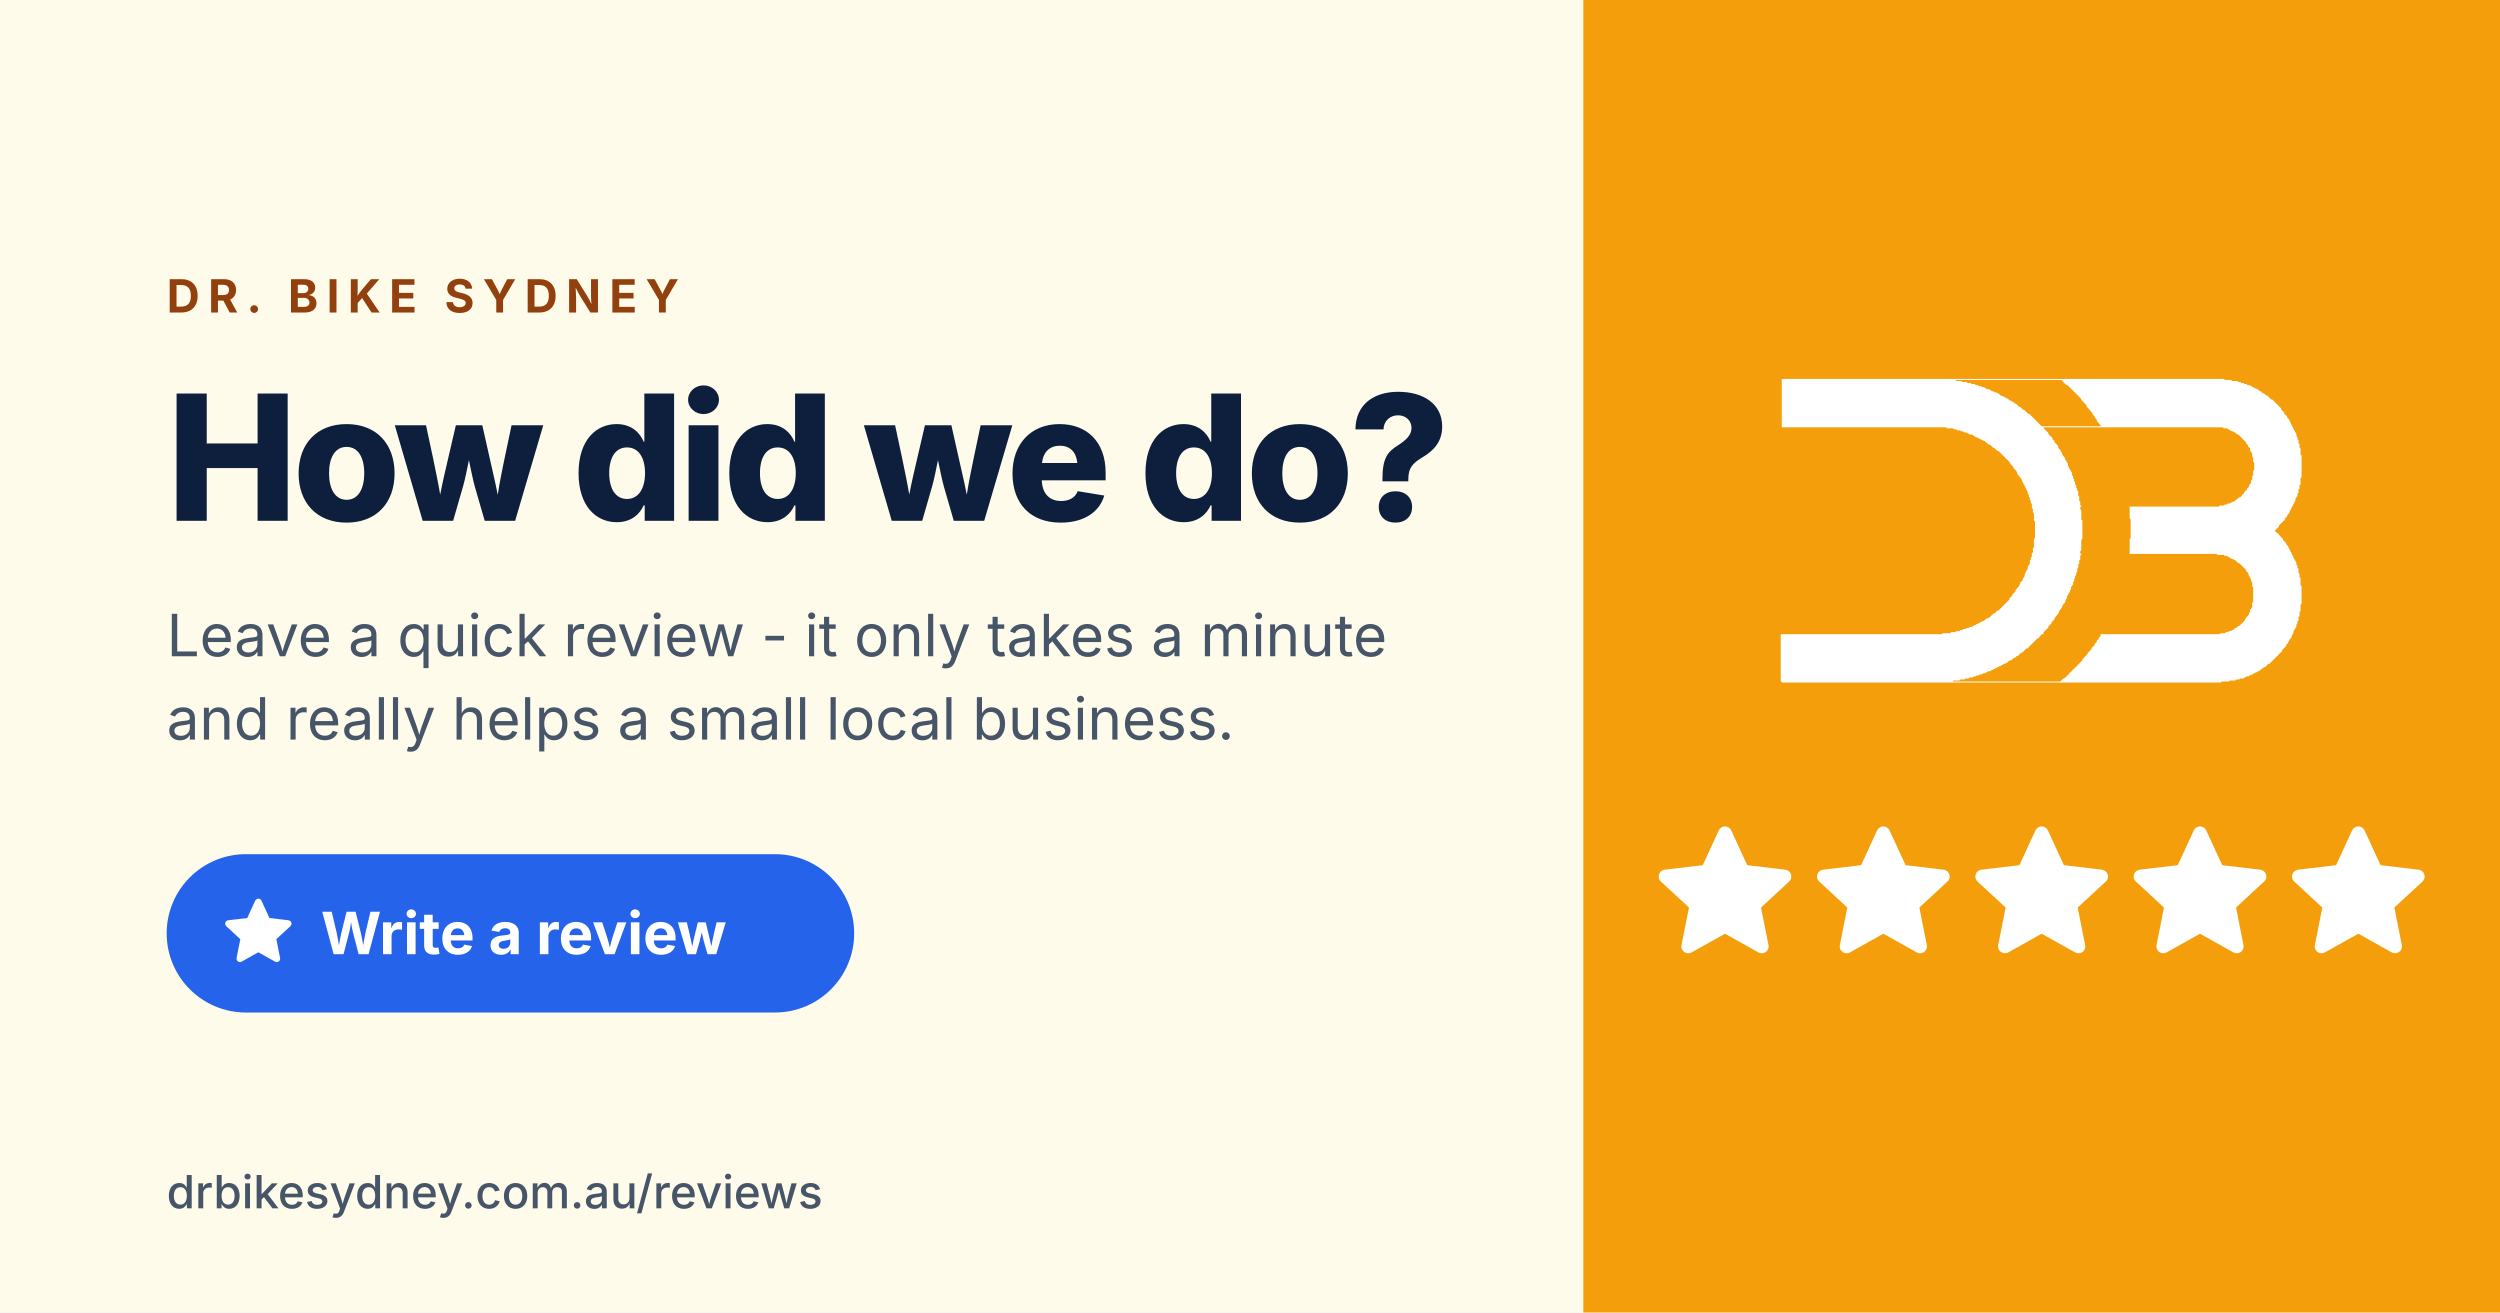
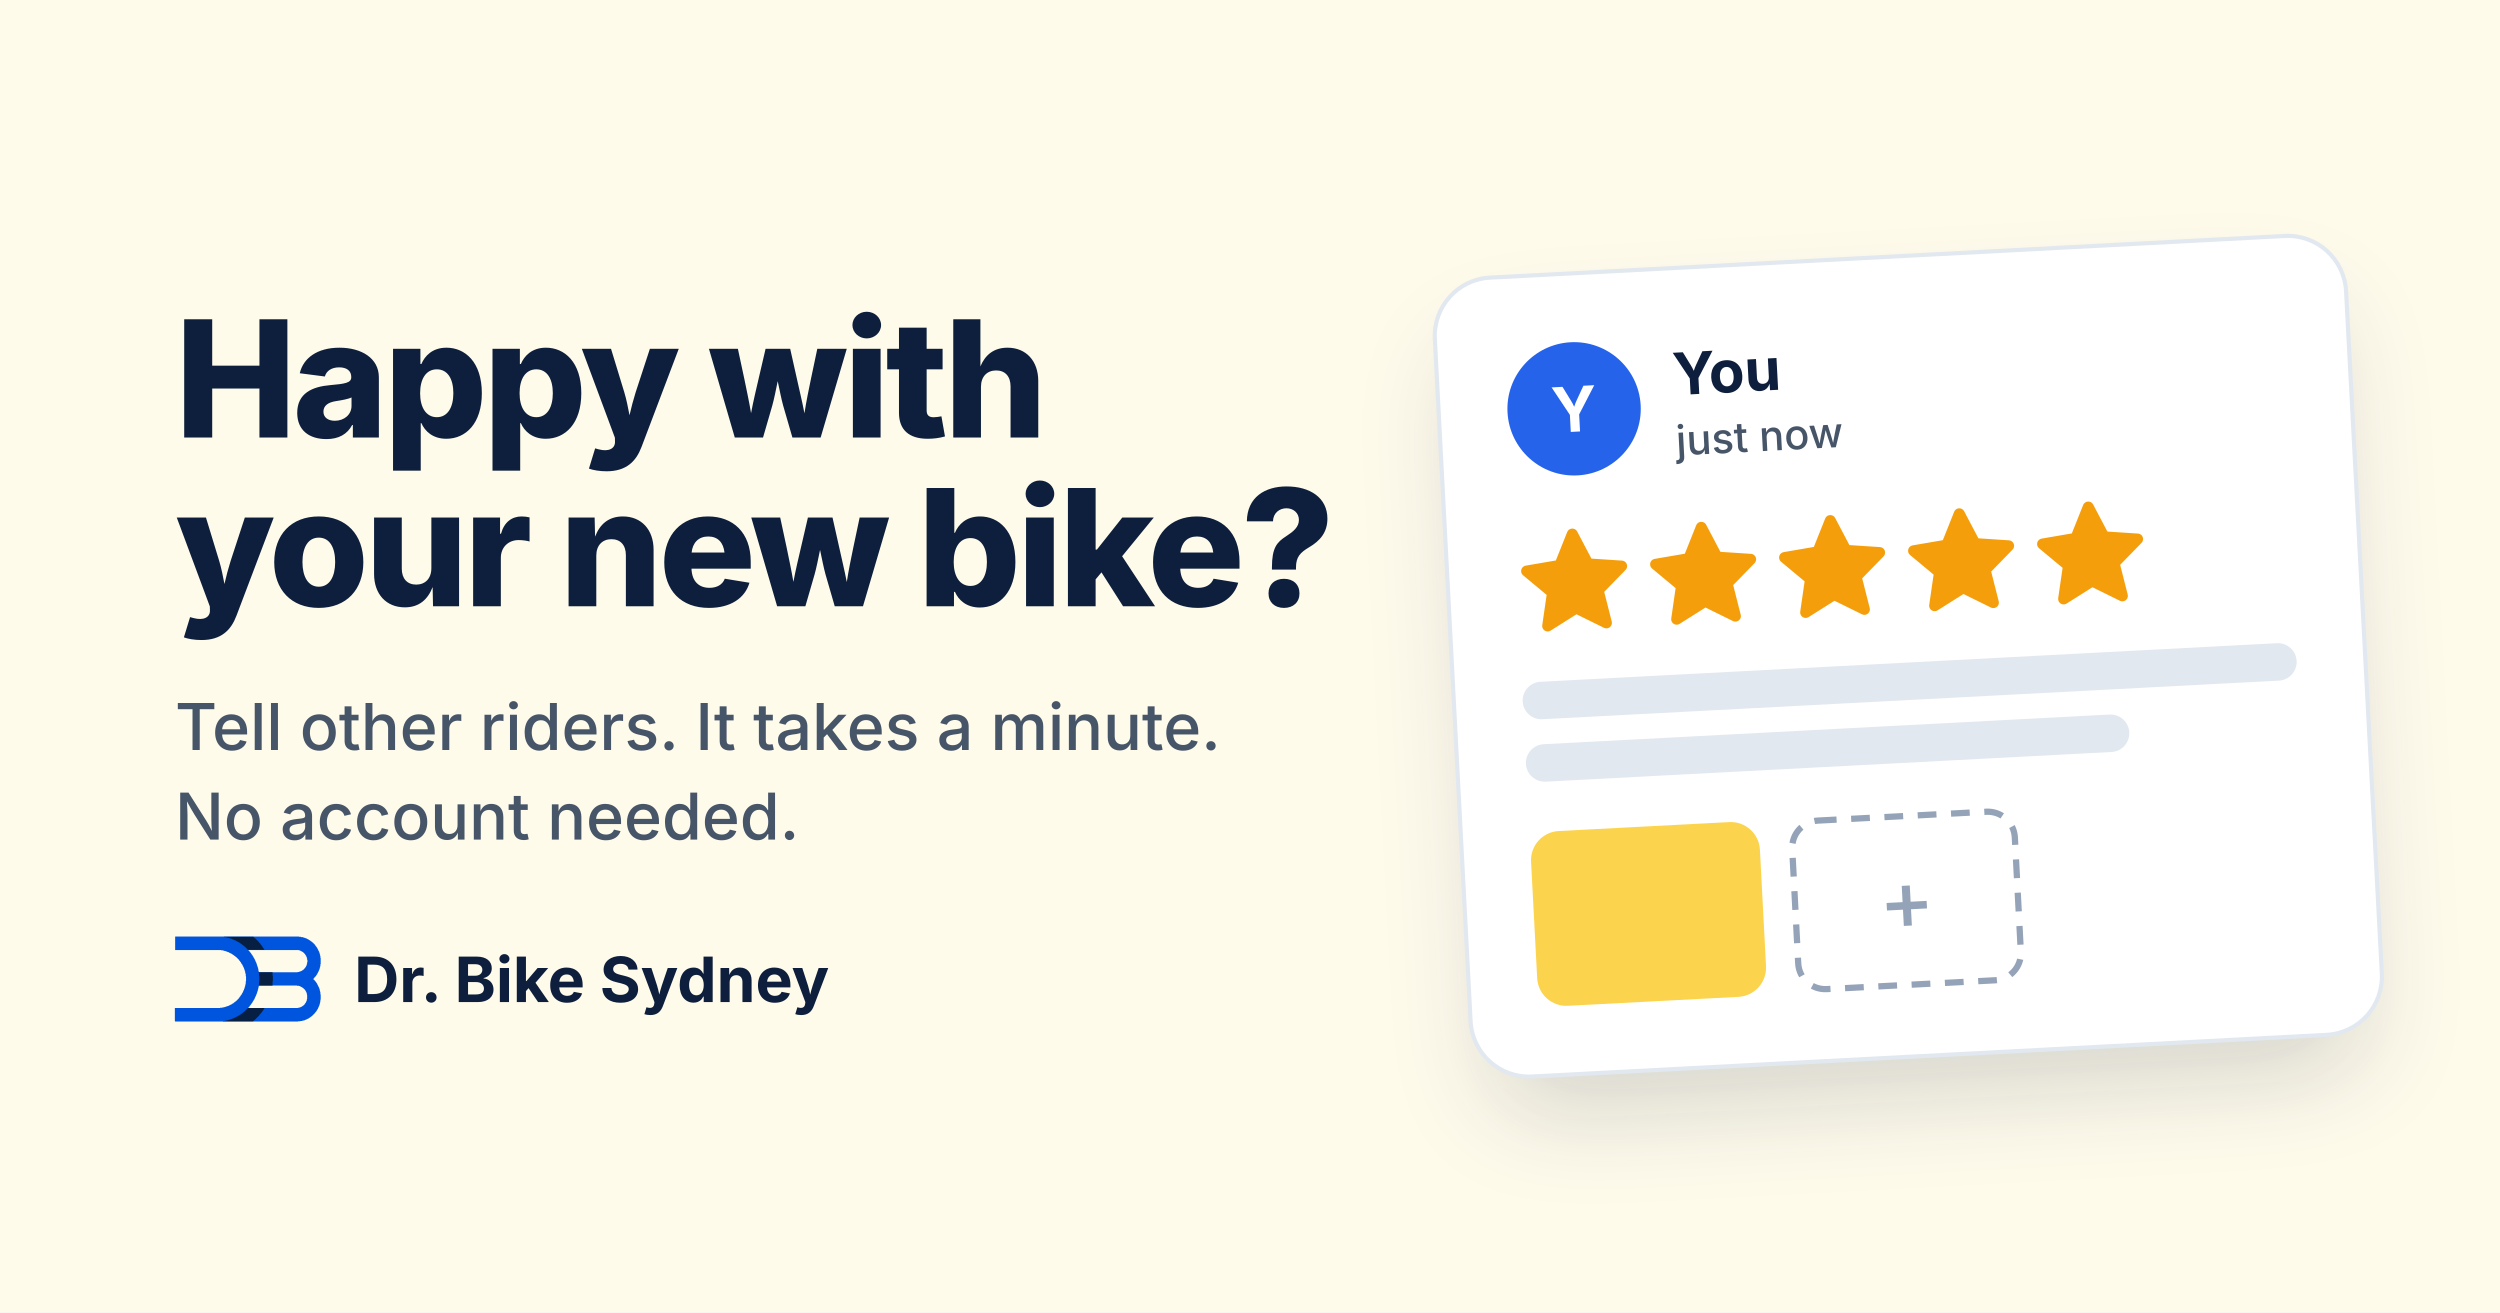
<svg xmlns="http://www.w3.org/2000/svg" width="1200" height="630" viewBox="0 0 1200 630">
+   <defs>
+     <filter id="soft" x="-20%" y="-20%" width="140%" height="150%">
+       <feGaussianBlur stdDeviation="22" />
+     </filter>
+   </defs>
  <rect width="1200" height="630" fill="#fffbeb" />
-   <rect x="760" width="440" height="630" fill="#f59e0b" />
-   <g transform="translate(855 182.13) scale(0.25)">
-     <path fill="#ffffff" fill-rule="evenodd" d="M1 0L2 -1L849.8 -1L851.8 1L863.6 1L865.6 3L875.5 3L877.5 4.9L881.4 4.9L883.4 6.9L887.4 6.9L889.3 8.9L893.3 8.9L895.3 10.9L899.2 10.9L909.1 16.8L915 18.8L919 22.7L920.9 22.7L924.9 26.7L926.9 26.7L930.8 30.6L932.8 30.6L940.7 38.5L942.7 38.5L959.5 55.3L959.5 57.3L965.4 63.2L965.4 65.2L971.3 71.1L971.3 73.1L975.3 77.1L975.3 79.1L977.3 81L977.3 83L979.2 85L979.2 87L981.2 88.9L981.2 90.9L983.2 92.9L983.2 94.9L989.1 104.7L989.1 108.7L991.1 110.7L991.1 114.6L993.1 116.6L993.1 122.5L995.1 124.5L995.1 130.4L997 132.4L997 144.3L999 146.2L999 187.7L997 189.7L997 201.6L995.1 203.6L995.1 209.5L993.1 211.5L993.1 217.4L991.1 219.4L991.1 223.3L987.2 229.2L987.2 233.2L985.2 235.2L985.2 237.2L983.2 239.1L983.2 241.1L981.2 243.1L981.2 245.1L979.2 247L979.2 249L977.3 251L975.3 256.9L971.3 260.9L971.3 262.8L967.4 266.8L967.4 268.8L955.5 280.6L955.5 282.6L947.6 290.5L952.6 295.5L955.5 296.4L955.5 298.4L963.4 306.3L963.4 308.3L969.4 314.2L969.4 316.2L973.3 320.2L973.3 322.1L975.3 324.1L975.3 326.1L977.3 328.1L977.3 330L979.2 332L979.2 334L981.2 336L981.2 337.9L983.2 339.9L983.2 341.9L989.1 351.8L989.1 355.7L991.1 357.7L991.1 361.7L993.1 363.6L993.1 371.5L995.1 373.5L995.1 379.4L997 381.4L997 395.3L999 397.2L999 430.8L997 432.8L997 444.7L995.1 446.6L995.1 454.5L993.1 456.5L993.1 462.5L991.1 464.4L991.1 468.4L989.1 470.4L989.1 474.3L983.2 484.2L983.2 488.1L981.2 490.1L979.2 496L975.3 500L975.3 502L973.3 504L973.3 505.9L969.4 509.9L969.4 511.9L961.5 519.8L961.5 521.7L936.8 546.4L934.8 546.4L928.9 552.4L926.9 552.4L917 560.3L915 560.3L913 562.3L911.1 562.3L909.1 564.2L907.1 564.2L905.1 566.2L899.2 568.2L897.2 570.2L893.3 570.2L887.4 574.1L881.4 574.1L879.4 576.1L873.5 576.1L871.5 578.1L861.7 578.1L859.7 580L845.8 580L843.9 582L2 582L-1 579.1L-1 490.1L0 489.1L308.3 489.1L310.3 487.2L324.1 487.2L326.1 485.2L334 485.2L336 483.2L341.9 483.2L343.9 481.2L347.8 481.2L349.8 479.2L353.8 479.2L355.7 477.3L359.7 477.3L361.7 475.3L365.6 475.3L367.6 473.3L369.6 473.3L371.5 471.3L373.5 471.3L375.5 469.4L377.5 469.4L379.4 467.4L381.4 467.4L383.4 465.4L389.3 463.4L393.3 459.5L399.2 457.5L407.1 449.6L409.1 449.6L415 443.7L417 443.7L437.7 422.9L437.7 420.9L443.7 415L443.7 413L449.6 407.1L449.6 405.1L457.5 395.3L459.5 389.3L463.4 385.4L463.4 383.4L467.4 377.5L467.4 373.5L469.4 371.5L469.4 369.6L473.3 363.6L473.3 359.7L477.3 353.8L477.3 347.8L479.2 345.8L479.2 341.9L481.2 339.9L481.2 334L483.2 332L483.2 324.1L485.2 322.1L485.2 306.3L487.2 304.3L487.2 272.7L485.2 270.8L485.2 256.9L483.2 254.9L483.2 249L481.2 247L481.2 239.1L479.2 237.2L479.2 233.2L477.3 231.2L477.3 227.3L475.3 225.3L475.3 221.3L473.3 219.4L473.3 215.4L471.3 213.4L471.3 211.5L469.4 209.5L469.4 207.5L467.4 205.5L467.4 203.6L465.4 201.6L465.4 199.6L463.4 197.6L461.5 191.7L453.6 181.8L451.6 175.9L445.7 170L445.7 168L439.7 162.1L439.7 160.1L417 137.4L415 137.4L409.1 131.4L407.1 131.4L401.2 125.5L399.2 125.5L389.3 117.6L387.4 117.6L385.4 115.6L383.4 115.6L381.4 113.6L379.4 113.6L377.5 111.7L375.5 111.7L365.6 105.7L361.7 105.7L355.7 101.8L351.8 101.8L349.8 99.8L345.8 99.8L343.9 97.8L337.9 97.8L336 95.8L332 95.8L330 93.9L318.2 93.9L316.2 91.9L2 91.9L1 90.9L1 0ZM504 91.9L503 92.9L512.8 102.8L512.8 104.7L520.8 112.6L520.8 114.6L524.7 118.6L524.7 120.6L530.6 126.5L532.6 132.4L536.6 136.4L536.6 138.3L538.5 140.3L540.5 146.2L544.5 150.2L544.5 152.2L550.4 162.1L550.4 166L552.4 168L552.4 170L558.3 179.8L558.3 183.8L560.3 185.8L560.3 189.7L562.3 191.7L562.3 195.7L564.2 197.6L564.2 201.6L566.2 203.6L566.2 207.5L568.2 209.5L568.2 213.4L570.2 215.4L570.2 223.3L572.1 225.3L572.1 233.2L574.1 235.2L574.1 241.1L577.1 244.1L839.9 244.1L841.9 242.1L849.8 242.1L851.8 240.1L855.7 240.1L857.7 238.1L861.7 238.1L863.6 236.2L869.6 234.2L879.4 226.3L881.4 226.3L884.4 223.3L884.4 221.3L888.3 219.4L888.3 217.4L894.3 211.5L894.3 209.5L898.2 205.5L898.2 203.6L902.2 197.6L902.2 193.7L904.2 191.7L904.2 185.8L906.1 183.8L906.1 175.9L908.1 173.9L908.1 160.1L906.1 158.1L906.1 150.2L904.2 148.2L904.2 142.3L900.2 136.4L900.2 132.4L896.2 128.5L896.2 126.5L892.3 122.5L892.3 120.6L877.5 105.7L875.5 105.7L871.5 101.8L869.6 101.8L867.6 99.8L865.6 99.8L855.7 93.9L849.8 93.9L847.8 91.9L504 91.9ZM577.1 335L574.1 337.9L574.1 345.8L572.1 347.8L572.1 353.8L570.2 355.7L570.2 361.7L568.2 363.6L568.2 369.6L566.2 371.5L566.2 375.5L564.2 377.5L564.2 381.4L562.3 383.4L562.3 387.4L560.3 389.3L560.3 393.3L556.3 399.2L556.3 403.2L554.3 405.1L554.3 407.1L548.4 417L548.4 420.9L546.4 422.9L544.5 428.9L540.5 432.8L538.5 438.7L534.6 442.7L532.6 448.6L524.7 458.5L524.7 460.5L518.8 466.4L518.8 468.4L512.8 474.3L512.8 476.3L503 486.2L504 489.1L841.9 489.1L843.9 487.2L851.8 487.2L853.8 485.2L857.7 485.2L859.7 483.2L863.6 483.2L865.6 481.2L867.6 481.2L871.5 477.3L873.5 477.3L877.5 473.3L879.4 473.3L890.3 462.5L890.3 460.5L898.2 450.6L898.2 448.6L900.2 446.6L900.2 442.7L904.2 436.8L904.2 428.9L906.1 426.9L906.1 399.2L904.2 397.2L904.2 389.3L902.2 387.4L902.2 383.4L900.2 381.4L900.2 379.4L898.2 377.5L896.2 371.5L892.3 367.6L892.3 365.6L879.4 352.8L877.5 352.8L871.5 346.8L869.6 346.8L867.6 344.9L865.6 344.9L855.7 338.9L851.8 338.9L849.8 337L837.9 337L836 335L577.1 335ZM335 2L336 1L537.5 1L547.4 10.9L549.4 10.9L576.1 37.5L576.1 39.5L586 49.4L586 51.4L597.8 65.2L597.8 67.2L601.8 71.1L601.8 73.1L605.7 77.1L605.7 79.1L613.6 88.9L612.6 89.9L500 89.9L476.3 66.2L474.3 66.2L466.4 58.3L464.4 58.3L458.5 52.4L456.5 52.4L450.6 46.4L448.6 46.4L444.7 42.5L442.7 42.5L440.7 40.5L438.7 40.5L434.8 36.6L432.8 36.6L430.8 34.6L428.9 34.6L426.9 32.6L420.9 30.6L417 26.7L415 26.7L413 24.7L409.1 24.7L407.1 22.7L405.1 22.7L399.2 18.8L395.3 18.8L389.3 14.8L385.4 14.8L383.4 12.8L379.4 12.8L377.5 10.9L373.5 10.9L371.5 8.9L365.6 8.9L363.6 6.9L357.7 6.9L355.7 4.9L347.8 4.9L345.8 3L336 3L335 2ZM574.1 245.1L575.1 244.1L668 244.1L669 245.1L669 266.8L670.9 268.8L670.9 304.3L669 306.3L669 334L668 335L575.1 335L574.1 334L574.1 330L576.1 328.1L576.1 308.3L578.1 306.3L578.1 270.8L576.1 268.8L576.1 251L574.1 249L574.1 245.1ZM499 490.1L500 489.1L612.6 489.1L613.6 492.1L609.7 496L609.7 498L605.7 502L605.7 504L601.8 507.9L601.8 509.9L595.8 515.8L595.8 517.8L587.9 525.7L587.9 527.7L578.1 537.5L578.1 539.5L543.5 574.1L541.5 574.1L535.6 580L330 580L329.1 579.1L330 578.1L341.9 578.1L343.9 576.1L351.8 576.1L353.8 574.1L359.7 574.1L361.7 572.1L367.6 572.1L369.6 570.2L373.5 570.2L375.5 568.2L379.4 568.2L381.4 566.2L385.4 566.2L387.4 564.2L391.3 564.2L397.2 560.3L401.2 560.3L403.2 558.3L405.1 558.3L407.1 556.3L409.1 556.3L411.1 554.3L413 554.3L415 552.4L417 552.4L419 550.4L420.9 550.4L422.9 548.4L424.9 548.4L426.9 546.4L432.8 544.5L436.8 540.5L442.7 538.5L446.6 534.6L448.6 534.6L452.6 530.6L454.5 530.6L460.5 524.7L462.5 524.7L470.4 516.8L472.3 516.8L492.1 497L494.1 497L499 490.1Z" />
+   <text font-family="Inter,Arial,sans-serif" font-size="78" fill="#0d1f3c" font-weight="800" letter-spacing="-2">
+     <tspan x="84" y="210">Happy with</tspan>
+     <tspan x="84" y="291">your new bike?</tspan>
+   </text>
+   <text font-family="Inter,Arial,sans-serif" font-size="31" fill="#475569" font-weight="500">
+     <tspan x="84" y="360">Tell other riders. It takes a minute.</tspan>
+     <tspan x="84" y="403">No account needed.</tspan>
+   </text>
+   <g transform="translate(84 449.6) scale(0.07)">
+     <path fill="#0055de" fill-rule="evenodd" d="M1 0L2 -1L849.8 -1L851.8 1L863.6 1L865.6 3L875.5 3L877.5 4.9L881.4 4.9L883.4 6.9L887.4 6.9L889.3 8.9L893.3 8.9L895.3 10.9L899.2 10.9L909.1 16.8L915 18.8L919 22.7L920.9 22.7L924.9 26.7L926.9 26.7L930.8 30.6L932.8 30.6L940.7 38.5L942.7 38.5L959.5 55.3L959.5 57.3L965.4 63.2L965.4 65.2L971.3 71.1L971.3 73.1L975.3 77.1L975.3 79.1L977.3 81L977.3 83L979.2 85L979.2 87L981.2 88.9L981.2 90.9L983.2 92.9L983.2 94.9L989.1 104.7L989.1 108.7L991.1 110.7L991.1 114.6L993.1 116.6L993.1 122.5L995.1 124.5L995.1 130.4L997 132.4L997 144.3L999 146.2L999 187.7L997 189.7L997 201.6L995.1 203.6L995.1 209.5L993.1 211.5L993.1 217.4L991.1 219.4L991.1 223.3L987.2 229.2L987.2 233.2L985.2 235.2L985.2 237.2L983.2 239.1L983.2 241.1L981.2 243.1L981.2 245.1L979.2 247L979.2 249L977.3 251L975.3 256.9L971.3 260.9L971.3 262.8L967.4 266.8L967.4 268.8L955.5 280.6L955.5 282.6L947.6 290.5L952.6 295.5L955.5 296.4L955.5 298.4L963.4 306.3L963.4 308.3L969.4 314.2L969.4 316.2L973.3 320.2L973.3 322.1L975.3 324.1L975.3 326.1L977.3 328.1L977.3 330L979.2 332L979.2 334L981.2 336L981.2 337.9L983.2 339.9L983.2 341.9L989.1 351.8L989.1 355.7L991.1 357.7L991.1 361.7L993.1 363.6L993.1 371.5L995.1 373.5L995.1 379.4L997 381.4L997 395.3L999 397.2L999 430.8L997 432.8L997 444.7L995.1 446.6L995.1 454.5L993.1 456.5L993.1 462.5L991.1 464.4L991.1 468.4L989.1 470.4L989.1 474.3L983.2 484.2L983.2 488.1L981.2 490.1L979.2 496L975.3 500L975.3 502L973.3 504L973.3 505.9L969.4 509.9L969.4 511.9L961.5 519.8L961.5 521.7L936.8 546.4L934.8 546.4L928.9 552.4L926.9 552.4L917 560.3L915 560.3L913 562.3L911.1 562.3L909.1 564.2L907.1 564.2L905.1 566.2L899.2 568.2L897.2 570.2L893.3 570.2L887.4 574.1L881.4 574.1L879.4 576.1L873.5 576.1L871.5 578.1L861.7 578.1L859.7 580L845.8 580L843.9 582L2 582L-1 579.1L-1 490.1L0 489.1L308.3 489.1L310.3 487.2L324.1 487.2L326.1 485.2L334 485.2L336 483.2L341.9 483.2L343.9 481.2L347.8 481.2L349.8 479.2L353.8 479.2L355.7 477.3L359.7 477.3L361.7 475.3L365.6 475.3L367.6 473.3L369.6 473.3L371.5 471.3L373.5 471.3L375.5 469.4L377.5 469.4L379.4 467.4L381.4 467.4L383.4 465.4L389.3 463.4L393.3 459.5L399.2 457.5L407.1 449.6L409.1 449.6L415 443.7L417 443.7L437.7 422.9L437.7 420.9L443.7 415L443.7 413L449.6 407.1L449.6 405.1L457.5 395.3L459.5 389.3L463.4 385.4L463.4 383.4L467.4 377.5L467.4 373.5L469.4 371.5L469.4 369.6L473.3 363.6L473.3 359.7L477.3 353.8L477.3 347.8L479.2 345.8L479.2 341.9L481.2 339.9L481.2 334L483.2 332L483.2 324.1L485.2 322.1L485.2 306.3L487.2 304.3L487.2 272.7L485.2 270.8L485.2 256.9L483.2 254.9L483.2 249L481.2 247L481.2 239.1L479.2 237.2L479.2 233.2L477.3 231.2L477.3 227.3L475.3 225.3L475.3 221.3L473.3 219.4L473.3 215.4L471.3 213.4L471.3 211.5L469.4 209.5L469.4 207.5L467.4 205.5L467.4 203.6L465.4 201.6L465.4 199.6L463.4 197.6L461.5 191.7L453.6 181.8L451.6 175.9L445.7 170L445.7 168L439.7 162.1L439.7 160.1L417 137.4L415 137.4L409.1 131.4L407.1 131.4L401.2 125.5L399.2 125.5L389.3 117.6L387.4 117.6L385.4 115.6L383.4 115.6L381.4 113.6L379.4 113.6L377.5 111.7L375.5 111.7L365.6 105.7L361.7 105.7L355.7 101.8L351.8 101.8L349.8 99.8L345.8 99.8L343.9 97.8L337.9 97.8L336 95.8L332 95.8L330 93.9L318.2 93.9L316.2 91.9L2 91.9L1 90.9L1 0ZM504 91.9L503 92.9L512.8 102.8L512.8 104.7L520.8 112.6L520.8 114.6L524.7 118.6L524.7 120.6L530.6 126.5L532.6 132.4L536.6 136.4L536.6 138.3L538.5 140.3L540.5 146.2L544.5 150.2L544.5 152.2L550.4 162.1L550.4 166L552.4 168L552.4 170L558.3 179.8L558.3 183.8L560.3 185.8L560.3 189.7L562.3 191.7L562.3 195.7L564.2 197.6L564.2 201.6L566.2 203.6L566.2 207.5L568.2 209.5L568.2 213.4L570.2 215.4L570.2 223.3L572.1 225.3L572.1 233.2L574.1 235.2L574.1 241.1L577.1 244.1L839.9 244.1L841.9 242.1L849.8 242.1L851.8 240.1L855.7 240.1L857.7 238.1L861.7 238.1L863.6 236.2L869.6 234.2L879.4 226.3L881.4 226.3L884.4 223.3L884.4 221.3L888.3 219.4L888.3 217.4L894.3 211.5L894.3 209.5L898.2 205.5L898.2 203.6L902.2 197.6L902.2 193.7L904.2 191.7L904.2 185.8L906.1 183.8L906.1 175.9L908.1 173.9L908.1 160.1L906.1 158.1L906.1 150.2L904.2 148.2L904.2 142.3L900.2 136.4L900.2 132.4L896.2 128.5L896.2 126.5L892.3 122.5L892.3 120.6L877.5 105.7L875.5 105.7L871.5 101.8L869.6 101.8L867.6 99.8L865.6 99.8L855.7 93.9L849.8 93.9L847.8 91.9L504 91.9ZM577.1 335L574.1 337.9L574.1 345.8L572.1 347.8L572.1 353.8L570.2 355.7L570.2 361.7L568.2 363.6L568.2 369.6L566.2 371.5L566.2 375.5L564.2 377.5L564.2 381.4L562.3 383.4L562.3 387.4L560.3 389.3L560.3 393.3L556.3 399.2L556.3 403.2L554.3 405.1L554.3 407.1L548.4 417L548.4 420.9L546.4 422.9L544.5 428.9L540.5 432.8L538.5 438.7L534.6 442.7L532.6 448.6L524.7 458.5L524.7 460.5L518.8 466.4L518.8 468.4L512.8 474.3L512.8 476.3L503 486.2L504 489.1L841.9 489.1L843.9 487.2L851.8 487.2L853.8 485.2L857.7 485.2L859.7 483.2L863.6 483.2L865.6 481.2L867.6 481.2L871.5 477.3L873.5 477.3L877.5 473.3L879.4 473.3L890.3 462.5L890.3 460.5L898.2 450.6L898.2 448.6L900.2 446.6L900.2 442.7L904.2 436.8L904.2 428.9L906.1 426.9L906.1 399.2L904.2 397.2L904.2 389.3L902.2 387.4L902.2 383.4L900.2 381.4L900.2 379.4L898.2 377.5L896.2 371.5L892.3 367.6L892.3 365.6L879.4 352.8L877.5 352.8L871.5 346.8L869.6 346.8L867.6 344.9L865.6 344.9L855.7 338.9L851.8 338.9L849.8 337L837.9 337L836 335L577.1 335Z" />
+     <path fill="#061f42" fill-rule="evenodd" d="M335 2L336 1L537.5 1L547.4 10.9L549.4 10.9L576.1 37.5L576.1 39.5L586 49.4L586 51.4L597.8 65.2L597.8 67.2L601.8 71.1L601.8 73.1L605.7 77.1L605.7 79.1L613.6 88.9L612.6 89.9L500 89.9L476.3 66.2L474.3 66.2L466.4 58.3L464.4 58.3L458.5 52.4L456.5 52.4L450.6 46.4L448.6 46.4L444.7 42.5L442.7 42.5L440.7 40.5L438.7 40.5L434.8 36.6L432.8 36.6L430.8 34.6L428.9 34.6L426.9 32.6L420.9 30.6L417 26.7L415 26.7L413 24.7L409.1 24.7L407.1 22.7L405.1 22.7L399.2 18.8L395.3 18.8L389.3 14.8L385.4 14.8L383.4 12.8L379.4 12.8L377.5 10.9L373.5 10.9L371.5 8.9L365.6 8.9L363.6 6.9L357.7 6.9L355.7 4.9L347.8 4.9L345.8 3L336 3L335 2ZM574.1 245.1L575.1 244.1L668 244.1L669 245.1L669 266.8L670.9 268.8L670.9 304.3L669 306.3L669 334L668 335L575.1 335L574.1 334L574.1 330L576.1 328.1L576.1 308.3L578.1 306.3L578.1 270.8L576.1 268.8L576.1 251L574.1 249L574.1 245.1ZM499 490.1L500 489.1L612.6 489.1L613.6 492.1L609.7 496L609.7 498L605.7 502L605.7 504L601.8 507.9L601.8 509.9L595.8 515.8L595.8 517.8L587.9 525.7L587.9 527.7L578.1 537.5L578.1 539.5L543.5 574.1L541.5 574.1L535.6 580L330 580L329.1 579.1L330 578.1L341.9 578.1L343.9 576.1L351.8 576.1L353.8 574.1L359.7 574.1L361.7 572.1L367.6 572.1L369.6 570.2L373.5 570.2L375.5 568.2L379.4 568.2L381.4 566.2L385.4 566.2L387.4 564.2L391.3 564.2L397.2 560.3L401.2 560.3L403.2 558.3L405.1 558.3L407.1 556.3L409.1 556.3L411.1 554.3L413 554.3L415 552.4L417 552.4L419 550.4L420.9 550.4L422.9 548.4L424.9 548.4L426.9 546.4L432.8 544.5L436.8 540.5L442.7 538.5L446.6 534.6L448.6 534.6L452.6 530.6L454.5 530.6L460.5 524.7L462.5 524.7L470.4 516.8L472.3 516.8L492.1 497L494.1 497L499 490.1Z" />
  </g>
-   <path fill="#ffffff" stroke="#ffffff" stroke-width="6.6" stroke-linejoin="round" d="M828 400L836.46 418.35L856.53 420.73L841.7 434.45L845.63 454.27L828 444.4L810.37 454.27L814.3 434.45L799.47 420.73L819.54 418.35ZM904 400L912.46 418.35L932.53 420.73L917.7 434.45L921.63 454.27L904 444.4L886.37 454.27L890.3 434.45L875.47 420.73L895.54 418.35ZM980 400L988.46 418.35L1008.53 420.73L993.7 434.45L997.63 454.27L980 444.4L962.37 454.27L966.3 434.45L951.47 420.73L971.54 418.35ZM1056 400L1064.46 418.35L1084.53 420.73L1069.7 434.45L1073.63 454.27L1056 444.4L1038.37 454.27L1042.3 434.45L1027.47 420.73L1047.54 418.35ZM1132 400L1140.46 418.35L1160.53 420.73L1145.7 434.45L1149.63 454.27L1132 444.4L1114.37 454.27L1118.3 434.45L1103.47 420.73L1123.54 418.35Z" />
-   <text x="80" y="150" font-family="Inter,Arial,sans-serif" font-size="22" fill="#92400e" font-weight="700" letter-spacing="4">DR. BIKE SYDNEY</text>
-   <text x="80" y="250" font-family="Inter,Arial,sans-serif" font-size="84" fill="#0d1f3c" font-weight="800" letter-spacing="-2.5">How did we do?</text>
-   <text x="80" y="315" font-family="Inter,Arial,sans-serif" font-size="28" fill="#475569" font-weight="400">Leave a quick review - it only takes a minute</text>
-   <text x="80" y="355" font-family="Inter,Arial,sans-serif" font-size="28" fill="#475569" font-weight="400">and really helps a small local business.</text>
-   <rect x="80" y="410" width="330" height="76" rx="38" fill="#2563eb" />
-   <path fill="#ffffff" stroke="#ffffff" stroke-width="3.3" stroke-linejoin="round" d="M124 433L128.23 442.18L138.27 443.36L130.85 450.22L132.82 460.14L124 455.2L115.18 460.14L117.15 450.22L109.73 443.36L119.77 442.18Z" />
-   <text x="154" y="458" font-family="Inter,Arial,sans-serif" font-size="28" fill="#ffffff" font-weight="700">Write a review</text>
-   <text x="80" y="580" font-family="Inter,Arial,sans-serif" font-size="22" fill="#475569" font-weight="500">drbikesydney.com.au/reviews</text>
+   <text x="170" y="481" font-family="Inter,Arial,sans-serif" font-size="30" fill="#0d1f3c" font-weight="700">Dr. Bike Sydney</text>
+   <g transform="translate(696 122) rotate(-3 220 193)">
+     <rect x="10" y="30" width="420" height="376" rx="28" fill="#0d1f3c" opacity="0.16" filter="url(#soft)" />
+     <rect x="1" y="1" width="438" height="384" rx="28" fill="#ffffff" stroke="#e2e8f0" stroke-width="2" />
+     <circle cx="66" cy="66" r="32" fill="#2563eb" />
+     <text x="66" y="77" text-anchor="middle" font-family="Inter,Arial,sans-serif" font-size="30" fill="#ffffff" font-weight="700">Y</text>
+     <text x="114" y="62" font-family="Inter,Arial,sans-serif" font-size="28" fill="#0d1f3c" font-weight="700">You</text>
+     <text x="114" y="91" font-family="Inter,Arial,sans-serif" font-size="20" fill="#475569" font-weight="500">just now</text>
+     <path fill="#f59e0b" stroke="#f59e0b" stroke-width="5.28" stroke-linejoin="round" d="M62 126L68.77 140.68L84.83 142.58L72.96 153.56L76.11 169.42L62 161.52L47.89 169.42L51.04 153.56L39.17 142.58L55.23 140.68ZM124 126L130.77 140.68L146.83 142.58L134.96 153.56L138.11 169.42L124 161.52L109.89 169.42L113.04 153.56L101.17 142.58L117.23 140.68ZM186 126L192.77 140.68L208.83 142.58L196.96 153.56L200.11 169.42L186 161.52L171.89 169.42L175.04 153.56L163.17 142.58L179.23 140.68ZM248 126L254.77 140.68L270.83 142.58L258.96 153.56L262.11 169.42L248 161.52L233.89 169.42L237.04 153.56L225.17 142.58L241.23 140.68ZM310 126L316.77 140.68L332.83 142.58L320.96 153.56L324.11 169.42L310 161.52L295.89 169.42L299.04 153.56L287.17 142.58L303.23 140.68Z" />
+     <rect x="34" y="196" width="372" height="18" rx="9" fill="#e2e8f0" />
+     <rect x="34" y="226" width="290" height="18" rx="9" fill="#e2e8f0" />
+     <rect x="34" y="268" width="110" height="84" rx="14" fill="#fcd34d" />
+     <rect x="159.5" y="269.5" width="107" height="81" rx="13" fill="none" stroke="#94a3b8" stroke-width="3" stroke-dasharray="9 7" />
+     <text x="213" y="324" text-anchor="middle" font-family="Inter,Arial,sans-serif" font-size="40" fill="#94a3b8" font-weight="500">+</text>
+   </g>
</svg>
